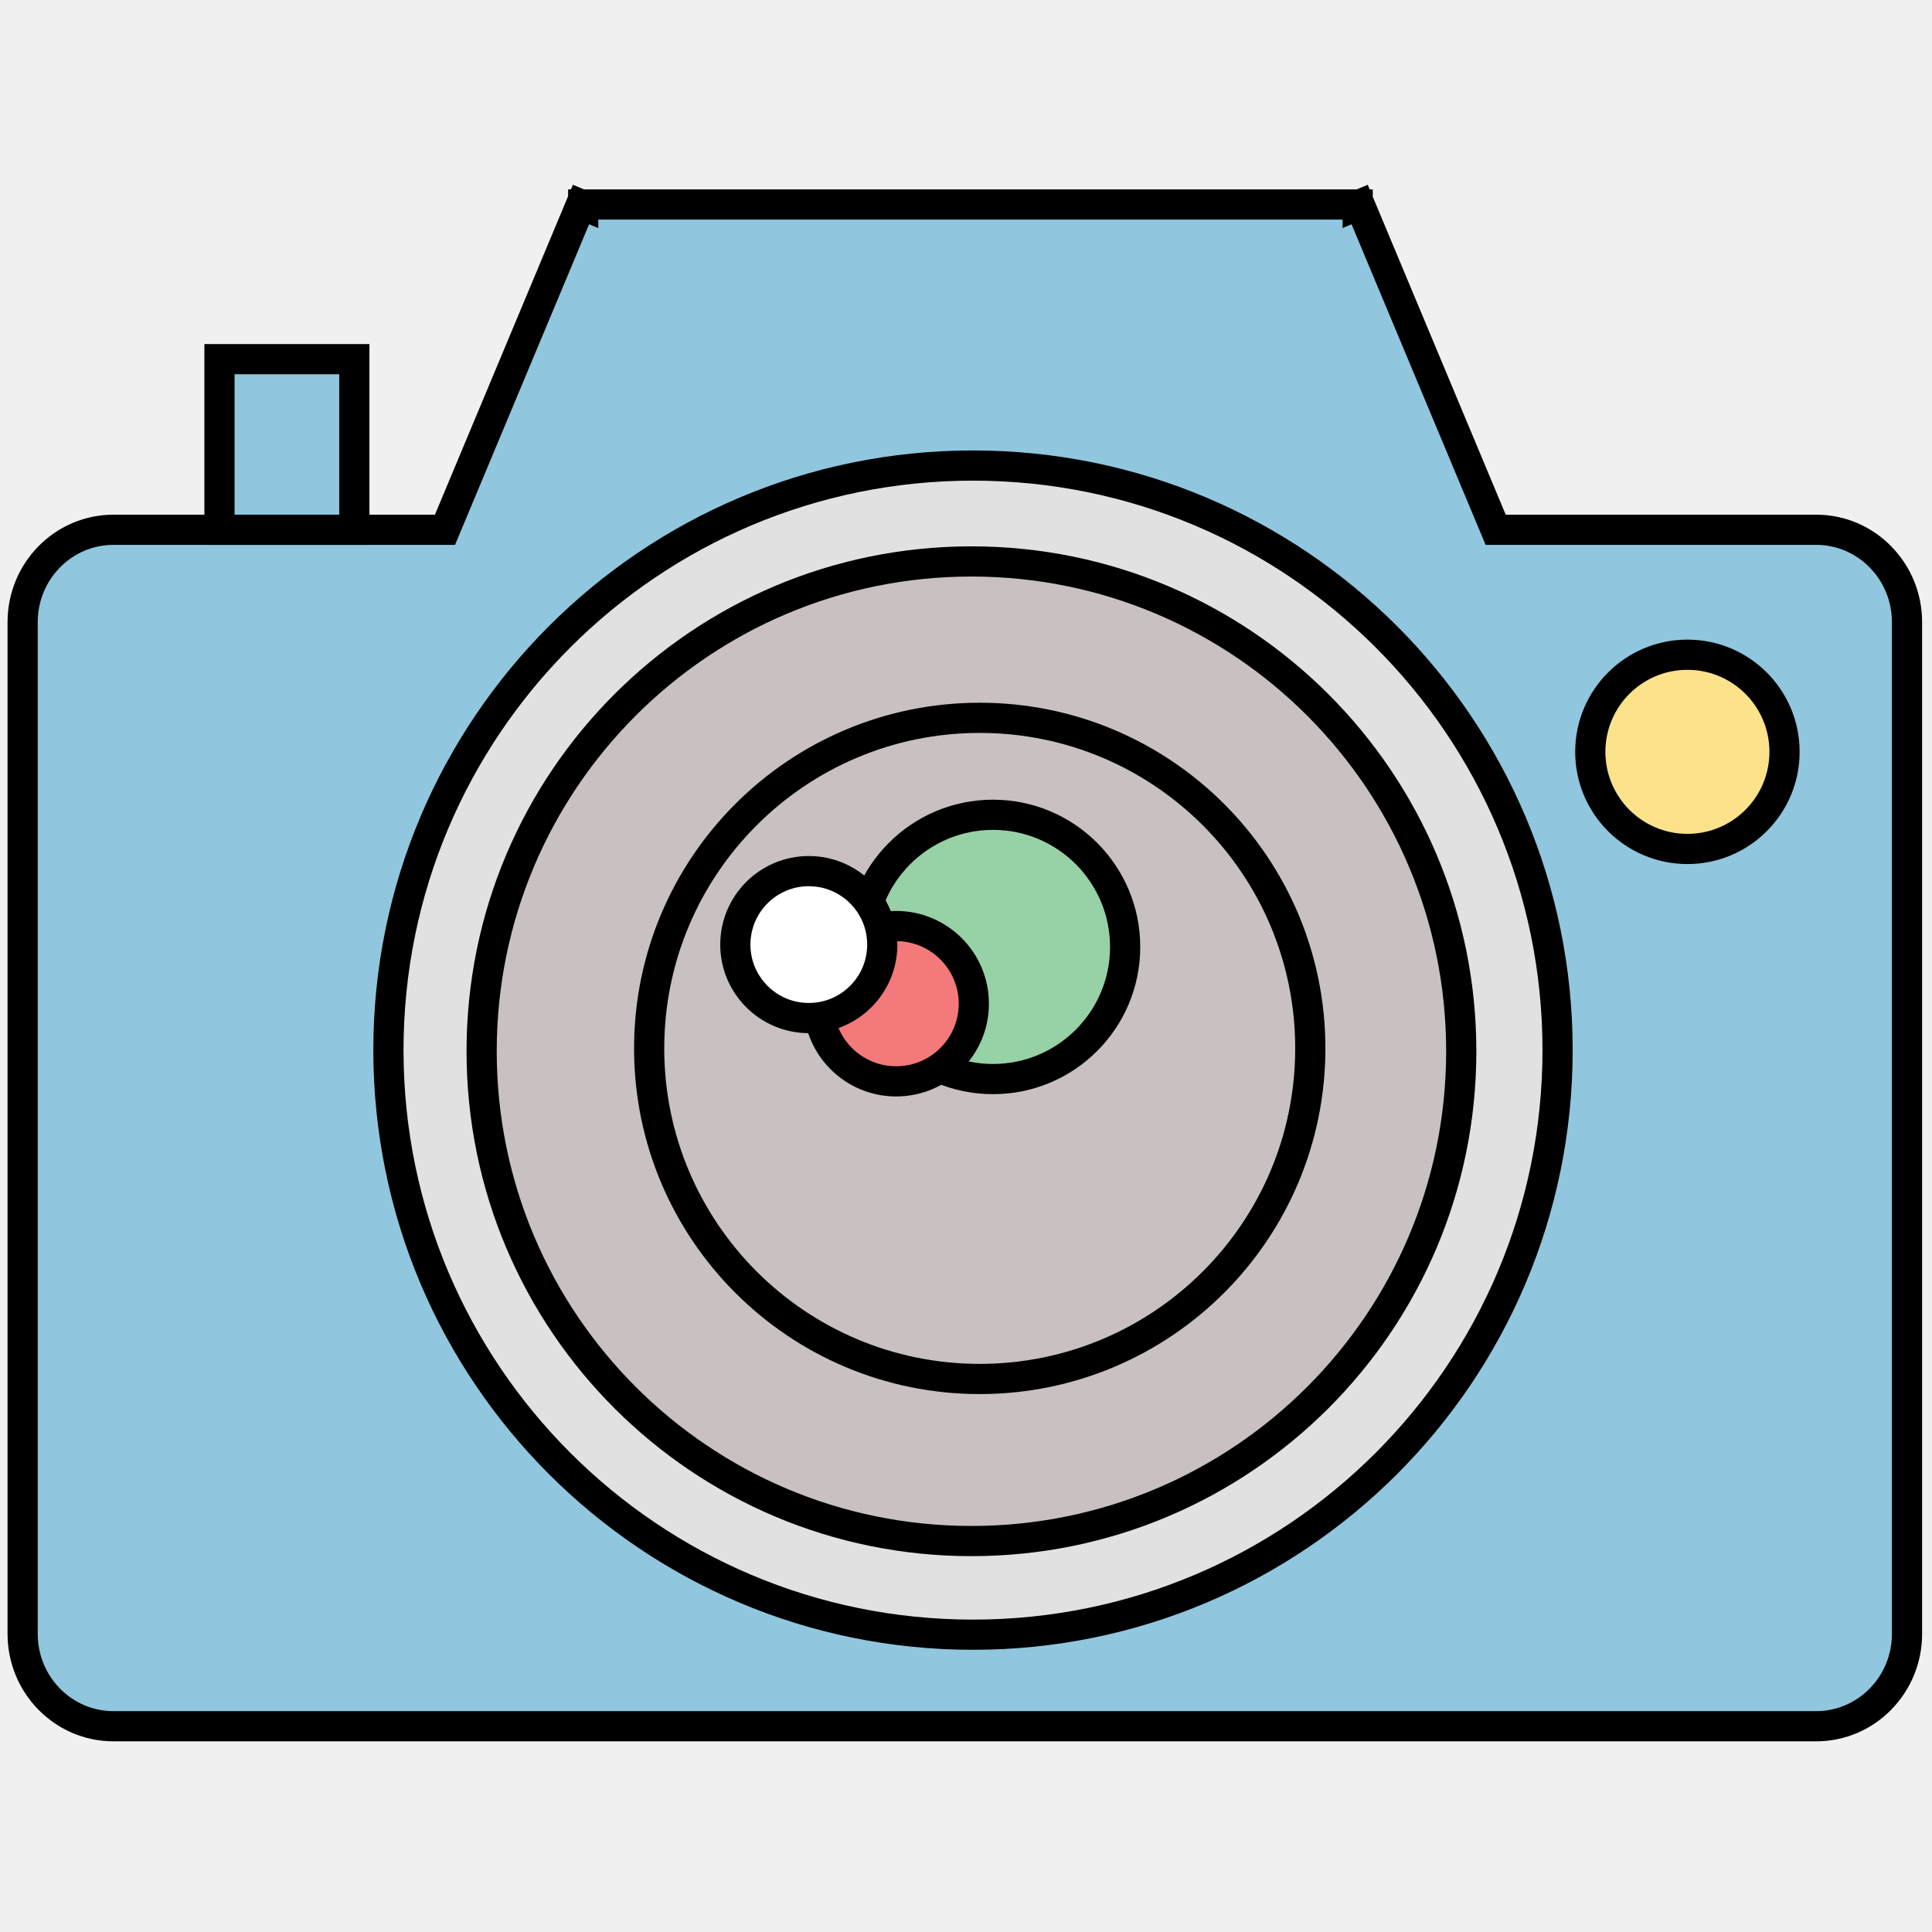
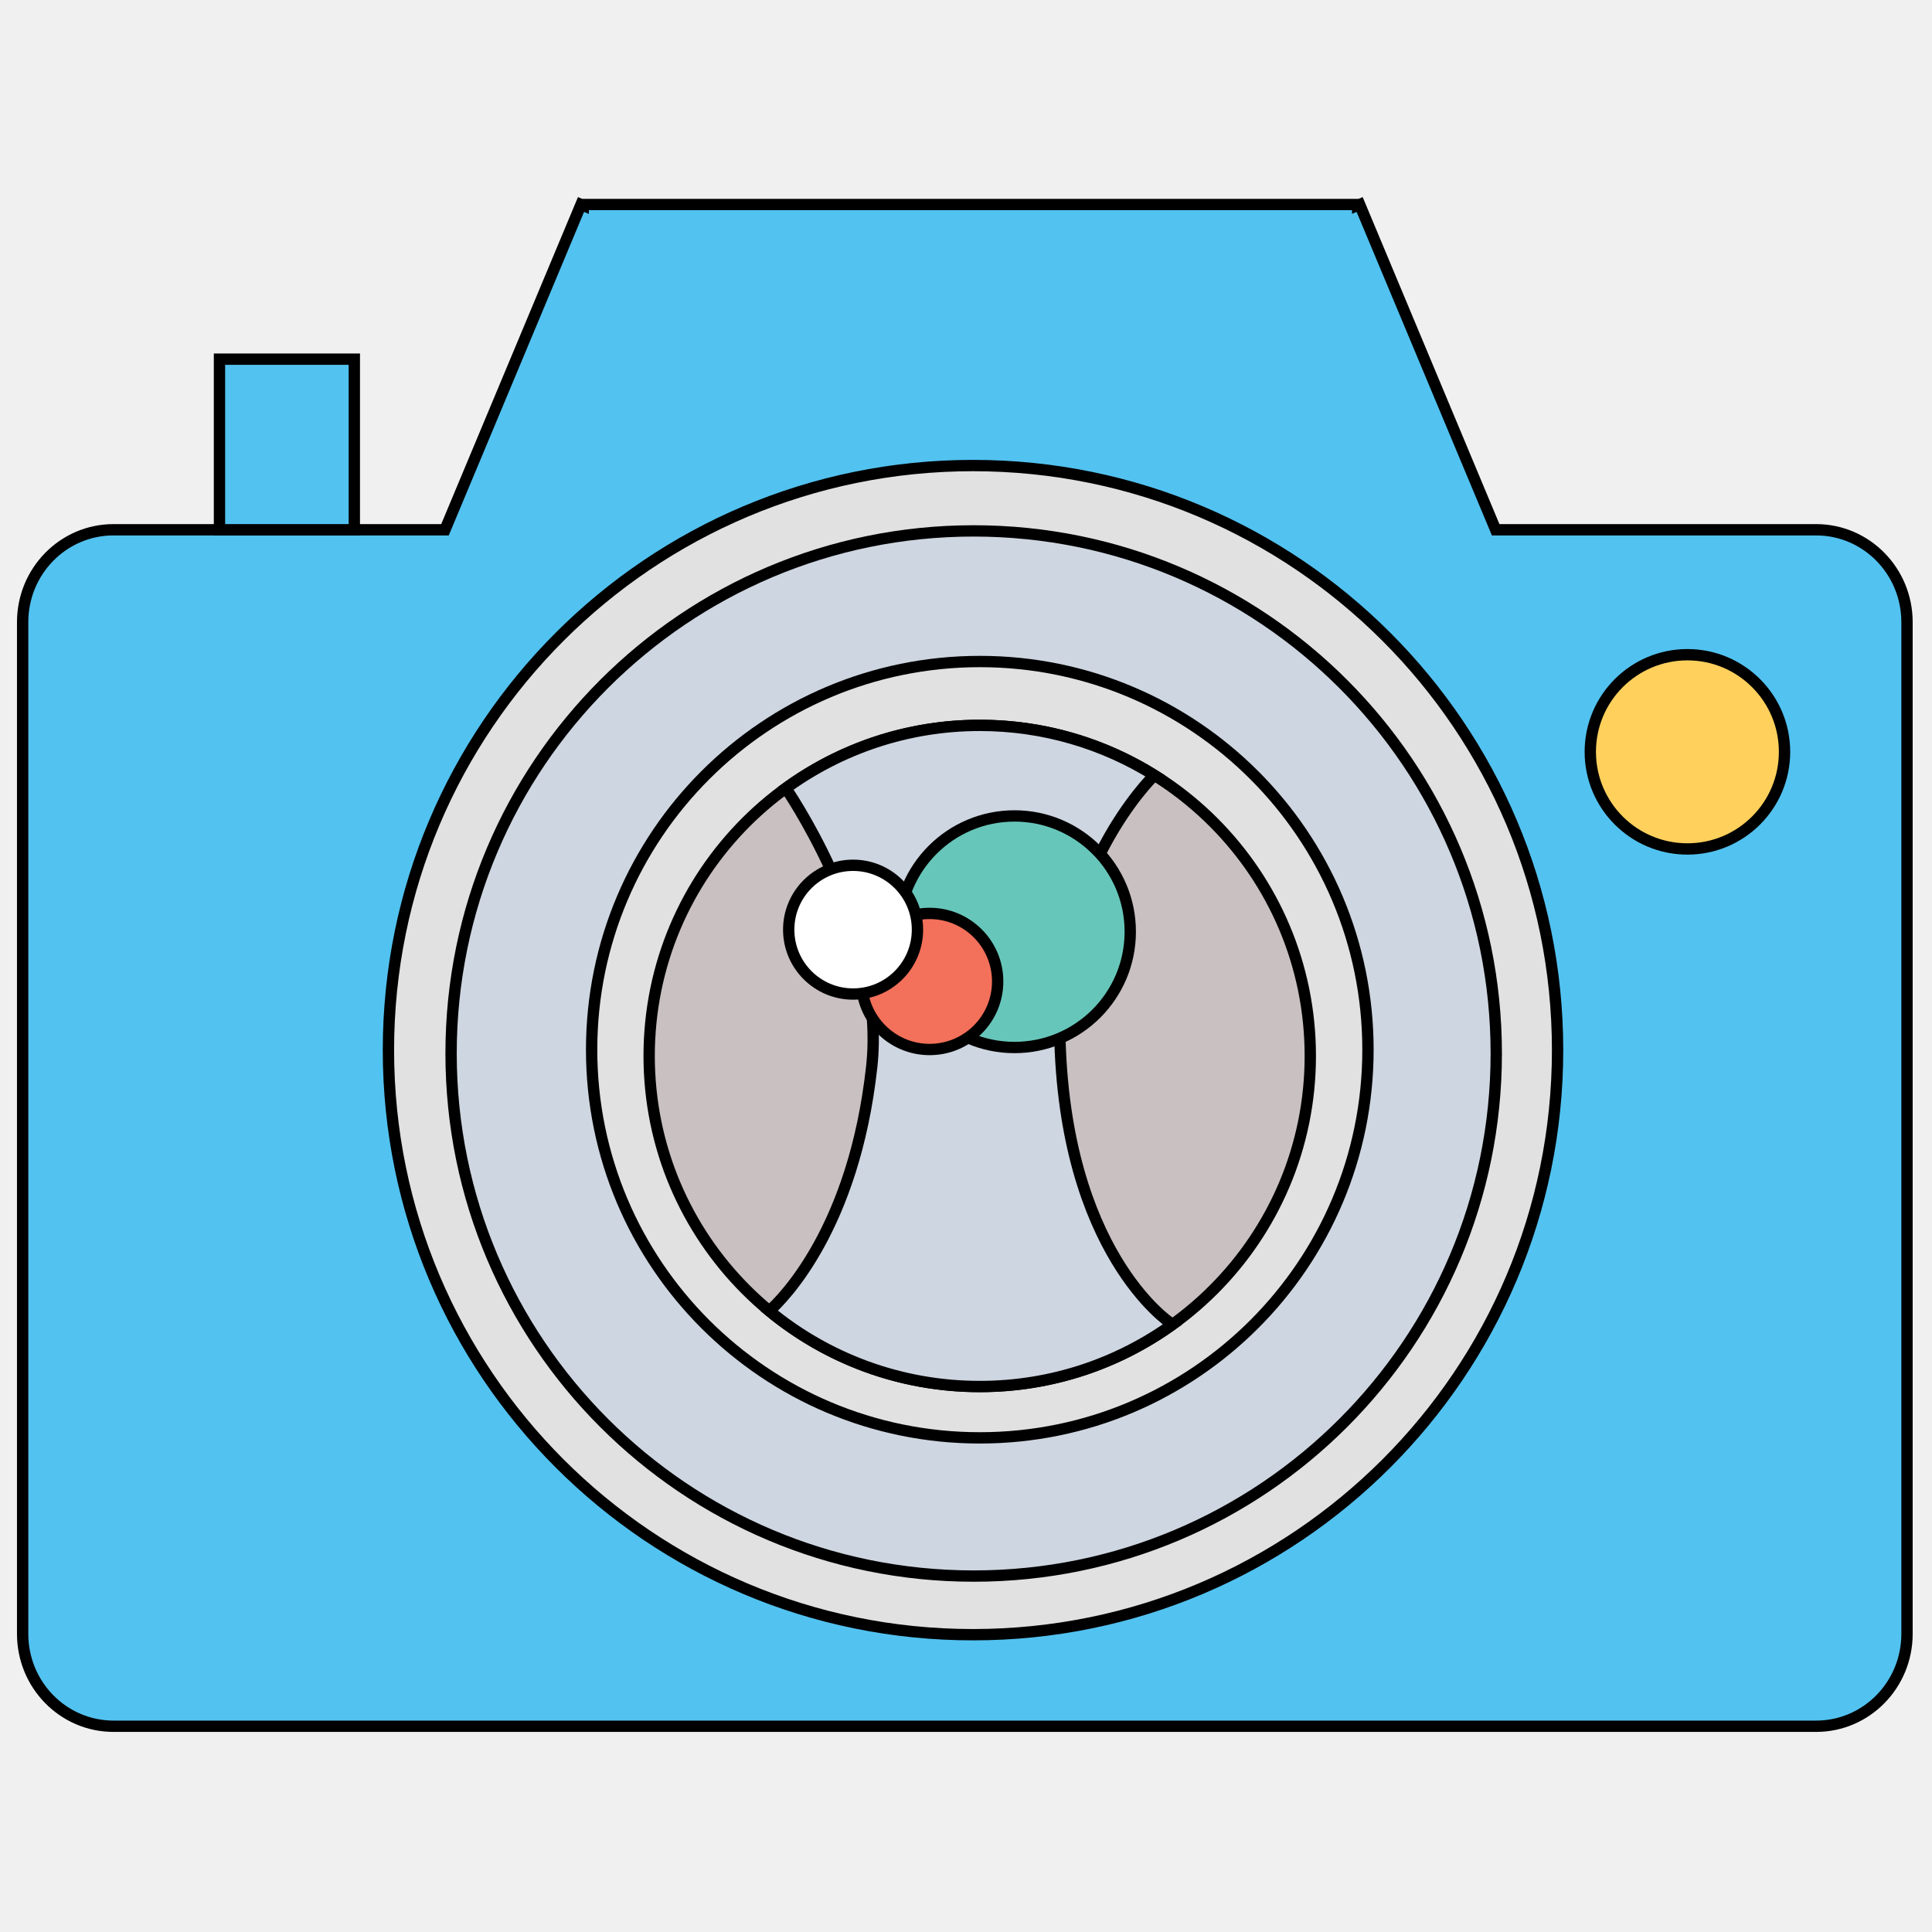
- <svg xmlns="http://www.w3.org/2000/svg" version="1.1" x="0px" y="0px" width="256px" height="256px" viewBox="-1 -24.48 256 256" enable-background="new -1 -24.48 256 256" xml:space="preserve">
+ <svg xmlns="http://www.w3.org/2000/svg" version="1.1" x="0px" y="0px" width="256px" height="256px" viewBox="-2.25 -26.116 256 256" enable-background="new -2.25 -26.116 256 256" xml:space="preserve">
  <defs>
</defs>
-   <path fill="#90C6DE" stroke="#000000" stroke-width="4" stroke-miterlimit="10" d="M239.649,45.717h-42.466L179.161,2.618  l-0.26,0.109V2.618H76.279v0.123l-0.293-0.123L57.963,45.717H14.039C7.39,45.717,2,51.198,2,57.958v134.057  c0,6.761,5.39,12.242,12.039,12.242h225.611c6.648,0,12.039-5.481,12.039-12.242V57.958  C251.688,51.198,246.298,45.717,239.649,45.717z" />
-   <circle fill="#FBE28B" stroke="#000000" stroke-width="4" stroke-miterlimit="10" cx="222.591" cy="75.143" r="12.869" />
-   <rect x="28.082" y="23.11" fill="#90C6DE" stroke="#000000" stroke-width="4" stroke-miterlimit="10" width="17.869" height="22.606" />
-   <circle fill="#E1E1E1" stroke="#000000" stroke-width="4" stroke-miterlimit="10" cx="127.928" cy="114.667" r="77.459" />
-   <circle fill="#C9C0C1" stroke="#000000" stroke-width="4" stroke-miterlimit="10" cx="127.721" cy="114.816" r="64.902" />
-   <circle fill="#C9C0C1" stroke="#000000" stroke-width="4" stroke-miterlimit="10" cx="128.819" cy="114.438" r="43.803" />
-   <circle fill="#97D1A6" stroke="#000000" stroke-width="4" stroke-miterlimit="10" cx="130.578" cy="100.993" r="17.51" />
-   <circle fill="#F3797A" stroke="#000000" stroke-width="4" stroke-miterlimit="10" cx="117.746" cy="108.516" r="10.29" />
-   <circle fill="#FFFFFF" stroke="#000000" stroke-width="4" stroke-miterlimit="10" cx="106.171" cy="100.683" r="9.735" />
+   <path fill="#52C2F0" stroke="#000000" stroke-width="1.5" stroke-miterlimit="10" d="M238.399,44.081h-42.466L177.911,0.982  l-0.26,0.109V0.982H75.029v0.123l-0.293-0.123L56.713,44.081H12.789c-6.648,0-12.039,5.481-12.039,12.242v134.057  c0,6.761,5.39,12.242,12.039,12.242h225.611c6.648,0,12.039-5.481,12.039-12.242V56.322  C250.438,49.562,245.048,44.081,238.399,44.081z" />
+   <circle fill="#FFD05C" stroke="#000000" stroke-width="1.5" stroke-miterlimit="10" cx="221.341" cy="73.506" r="12.869" />
+   <rect x="26.832" y="21.474" fill="#52C2F0" stroke="#000000" stroke-width="1.5" stroke-miterlimit="10" width="17.869" height="22.606" />
+   <circle fill="#E1E1E1" stroke="#000000" stroke-width="1.5" stroke-miterlimit="10" cx="126.678" cy="113.031" r="77.459" />
+   <circle fill="#CED6E1" stroke="#000000" stroke-width="1.5" stroke-miterlimit="10" cx="126.767" cy="113.476" r="69.246" />
+   <circle fill="#E1E1E1" stroke="#000000" stroke-width="1.5" stroke-miterlimit="10" cx="127.578" cy="112.974" r="51.435" />
+   <circle fill="#C9C0C1" stroke="#000000" stroke-width="1.5" stroke-miterlimit="10" cx="127.569" cy="113.802" r="43.803" />
+   <path fill="#CED6E1" stroke="#000000" stroke-width="1.5" stroke-miterlimit="10" d="M152.791,149.148  c0,0-14.123-9.334-14.615-38.486c-0.361-21.413,12.31-33.82,12.31-33.82l0.282-0.191c-6.728-4.21-14.676-6.652-23.197-6.652  c-9.599,0-18.469,3.095-25.687,8.331c1.701,2.531,13.197,20.339,11.375,36.895c-2.359,21.435-11.788,30.776-13.567,32.365  c7.574,6.256,17.287,10.016,27.879,10.016c9.533,0,18.348-3.056,25.539-8.228L152.791,149.148z" />
+   <circle fill="#67C6BA" stroke="#000000" stroke-width="1.5" stroke-miterlimit="10" cx="132.174" cy="97.341" r="15.342" />
+   <circle fill="#F3705A" stroke="#000000" stroke-width="1.5" stroke-miterlimit="10" cx="120.93" cy="103.933" r="9.016" />
+   <circle fill="#FFFFFF" stroke="#000000" stroke-width="1.5" stroke-miterlimit="10" cx="110.788" cy="97.069" r="8.53" />
</svg>
